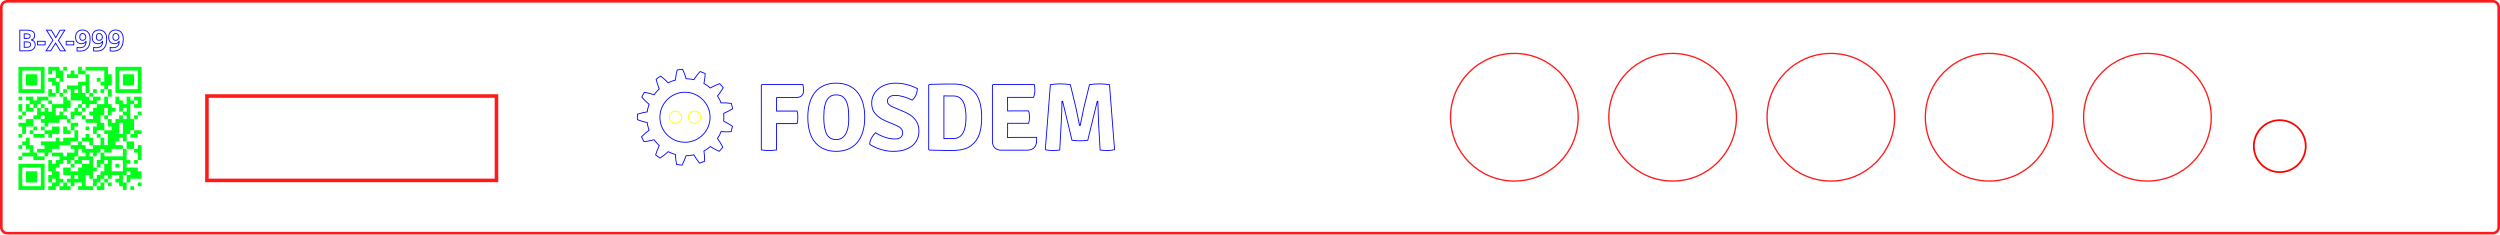
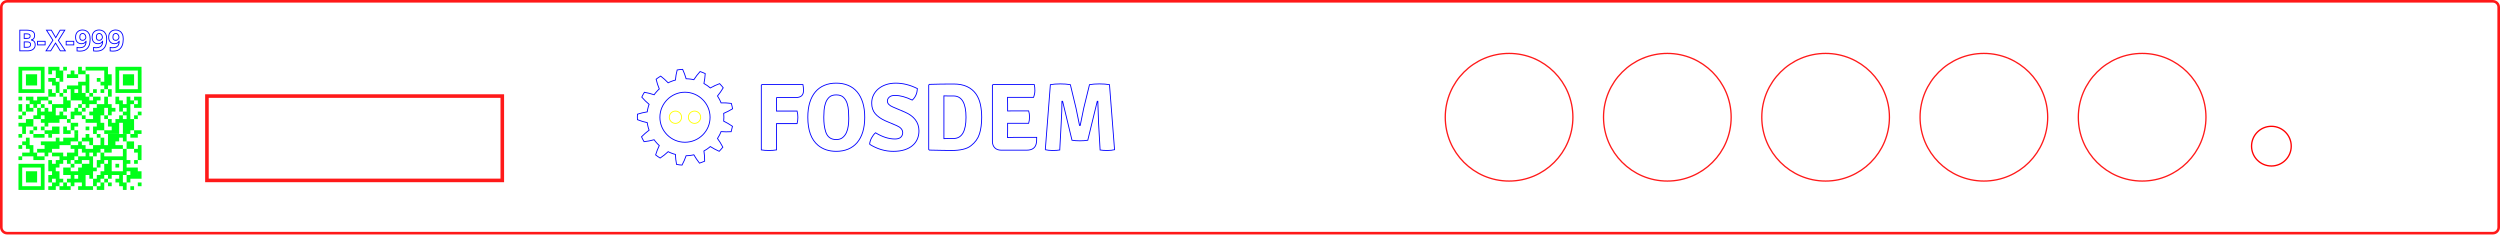
<svg xmlns="http://www.w3.org/2000/svg" width="426.5mm" height="40mm" viewBox="0 0 426.5 40" version="1.1" id="svg2045" xml:space="preserve">
  <defs id="defs2042" />
  <g id="layer1" transform="translate(-0.2499935)">
    <rect style="opacity:0.9;fill:none;stroke:#ff0000;stroke-width:0.447;stop-color:#000000" id="outline" width="426.053" height="39.553" x="0.474" y="0.224" rx="0.999" />
-     <rect style="opacity:0.9;fill:none;stroke:#ff0000;stroke-width:0.606;stop-color:#000000" id="slot-ethernet" width="49.394" height="14.394" x="35.553" y="16.383" />
+     <rect style="opacity:0.9;fill:none;stroke:#ff0000;stroke-width:0.612;stop-color:#000000" id="slot-ethernet-0" width="50.388" height="14.388" x="35.553" y="16.389" />
    <g id="logo">
      <path id="path41" style="fill:none;fill-opacity:1;fill-rule:nonzero;stroke:#0000ff;stroke-width:0.149" d="m 132.71,16.647 0.016,1.273 v 1.028 h 3.508 c 0.087,0.327 0.131,0.683 0.131,1.069 0,0.386 -0.044,0.742 -0.131,1.069 h -3.508 v 4.487 c -0.346,0.065 -0.779,0.098 -1.298,0.098 -0.519,0 -0.951,-0.033 -1.297,-0.098 V 14.526 l 0.114,-0.098 h 6.984 c 0.065,0.272 0.098,0.612 0.098,1.02 0,0.408 -0.112,0.71 -0.335,0.906 -0.224,0.196 -0.576,0.294 -1.056,0.294 h -3.226" />
      <path id="path43" style="fill:none;fill-opacity:1;fill-rule:nonzero;stroke:#0000ff;stroke-width:0.149" d="m 141.13,22.537 c 0.294,0.849 0.887,1.273 1.779,1.273 0.446,0 0.808,-0.111 1.086,-0.335 0.277,-0.223 0.495,-0.506 0.652,-0.849 0.158,-0.342 0.264,-0.726 0.318,-1.15 0.055,-0.424 0.082,-0.843 0.082,-1.256 0,-0.381 -0.013,-0.805 -0.041,-1.273 -0.027,-0.467 -0.106,-0.905 -0.237,-1.313 -0.131,-0.408 -0.337,-0.751 -0.62,-1.028 -0.283,-0.277 -0.697,-0.416 -1.241,-0.416 -0.522,0 -0.921,0.133 -1.199,0.399 -0.277,0.267 -0.484,0.596 -0.62,0.987 -0.136,0.392 -0.22,0.807 -0.253,1.248 -0.032,0.441 -0.048,0.83 -0.048,1.167 0,0.5 0.024,0.946 0.073,1.338 0.048,0.392 0.138,0.794 0.269,1.207 z m -1.321,2.252 c -1.164,-0.968 -1.746,-2.561 -1.746,-4.781 0,-0.957 0.111,-1.798 0.335,-2.521 0.223,-0.723 0.544,-1.33 0.962,-1.819 0.419,-0.49 0.927,-0.859 1.526,-1.109 0.599,-0.251 1.273,-0.375 2.023,-0.375 0.751,0 1.428,0.125 2.032,0.375 0.604,0.25 1.115,0.623 1.534,1.117 0.419,0.496 0.739,1.104 0.962,1.828 0.223,0.723 0.335,1.558 0.335,2.505 0,0.946 -0.112,1.781 -0.335,2.504 -0.223,0.724 -0.544,1.33 -0.962,1.819 -0.419,0.49 -0.93,0.86 -1.534,1.11 -0.603,0.25 -1.281,0.375 -2.032,0.375 -1.24,0 -2.273,-0.343 -3.1,-1.028" />
      <path id="path45" style="fill:none;fill-opacity:1;fill-rule:nonzero;stroke:#0000ff;stroke-width:0.149;stroke-dasharray:none" d="m 148.603,24.61 c 0.033,-0.359 0.144,-0.718 0.335,-1.077 0.19,-0.359 0.416,-0.653 0.677,-0.881 1.164,0.708 2.268,1.061 3.312,1.061 0.457,0 0.792,-0.103 1.004,-0.31 0.212,-0.206 0.318,-0.462 0.318,-0.767 0,-0.511 -0.343,-0.913 -1.028,-1.207 l -1.925,-0.816 c -0.751,-0.337 -1.327,-0.742 -1.73,-1.215 -0.403,-0.473 -0.604,-1.074 -0.604,-1.803 0,-0.5 0.1,-0.957 0.302,-1.37 0.201,-0.413 0.484,-0.772 0.849,-1.077 0.364,-0.304 0.796,-0.541 1.297,-0.709 0.5,-0.168 1.055,-0.253 1.664,-0.253 1.218,0 2.448,0.31 3.688,0.93 -0.054,0.838 -0.348,1.491 -0.881,1.958 -1.109,-0.533 -2.088,-0.8 -2.937,-0.8 -0.435,0 -0.762,0.098 -0.979,0.294 -0.218,0.195 -0.327,0.419 -0.327,0.669 0,0.424 0.321,0.767 0.963,1.028 l 1.958,0.832 c 0.827,0.349 1.444,0.795 1.852,1.338 0.408,0.544 0.612,1.175 0.612,1.893 0,0.511 -0.093,0.979 -0.277,1.403 -0.185,0.424 -0.459,0.791 -0.824,1.101 -0.365,0.31 -0.819,0.553 -1.363,0.726 -0.544,0.174 -1.18,0.261 -1.909,0.261 -1.414,0 -2.763,-0.402 -4.047,-1.208" />
      <path id="path47" style="fill:none;fill-opacity:1;fill-rule:nonzero;stroke:#0000ff;stroke-width:0.149" d="m 162.897,23.631 c 1.436,0 2.154,-1.208 2.154,-3.622 0,-2.426 -0.718,-3.639 -2.154,-3.639 h -0.922 c -0.266,0 -0.498,-0.005 -0.694,-0.016 v 7.294 c 0.196,-0.011 0.427,-0.016 0.694,-0.016 z m 3.002,1.224 c -0.348,0.283 -0.805,0.49 -1.371,0.62 -0.566,0.131 -1.191,0.196 -1.876,0.196 -0.338,0 -0.824,-0.006 -1.461,-0.016 -0.636,-0.011 -1.433,-0.027 -2.39,-0.049 L 158.687,25.491 V 14.51 l 0.114,-0.114 c 0.631,-0.021 1.286,-0.038 1.966,-0.049 0.68,-0.011 1.395,-0.016 2.146,-0.016 0.924,0 1.697,0.147 2.317,0.441 0.62,0.293 1.115,0.696 1.485,1.207 0.369,0.511 0.631,1.112 0.783,1.803 0.152,0.691 0.228,1.433 0.228,2.227 0,1.088 -0.125,2.029 -0.375,2.823 -0.25,0.795 -0.734,1.468 -1.452,2.023" />
      <path id="path49" style="fill:none;fill-opacity:1;fill-rule:nonzero;stroke:#0000ff;stroke-width:0.149" d="m 172.149,22.276 -0.016,1.175 v 0.016 c 0.498,-0.021 0.9,-0.033 1.203,-0.033 h 3.773 c 0,0.403 -0.016,0.712 -0.049,0.93 -0.131,0.838 -0.685,1.256 -1.664,1.256 h -4.341 c -0.468,0 -0.835,-0.136 -1.101,-0.408 -0.267,-0.272 -0.4,-0.642 -0.4,-1.109 V 14.542 l 0.114,-0.115 h 7.033 c 0.065,0.316 0.098,0.659 0.098,1.028 0,0.37 -0.076,0.756 -0.228,1.159 h -4.439 l 0.016,1.175 v 1.142 c 0.282,-0.01 0.649,-0.016 1.104,-0.016 h 2.486 c 0.098,0.305 0.147,0.653 0.147,1.045 0,0.392 -0.049,0.75 -0.147,1.077 h -3.59 v 1.24" />
      <path id="path51" style="fill:none;fill-opacity:1;fill-rule:nonzero;stroke:#0000ff;stroke-width:0.149" d="m 178.578,25.54 0.865,-11.096 c 0.479,-0.087 1.044,-0.131 1.697,-0.131 0.652,0 1.224,0.044 1.713,0.131 l 0.963,3.998 c 0.381,1.805 0.582,2.79 0.604,2.953 h 0.114 c 0.043,-0.272 0.245,-1.256 0.604,-2.953 l 0.979,-3.998 c 0.479,-0.087 1.045,-0.131 1.697,-0.131 0.653,0 1.224,0.044 1.714,0.131 l 0.865,11.096 c -0.338,0.087 -0.753,0.131 -1.248,0.131 -0.496,0 -0.901,-0.027 -1.216,-0.082 l -0.261,-4.536 c -0.076,-1.805 -0.119,-3.062 -0.13,-3.769 h -0.098 l -1.616,6.641 c -0.391,0.065 -0.84,0.098 -1.346,0.098 -0.506,0 -0.954,-0.033 -1.346,-0.098 l -1.599,-6.641 h -0.114 c 0,0.968 -0.044,2.224 -0.131,3.769 l -0.245,4.536 c -0.316,0.054 -0.72,0.082 -1.215,0.082 -0.495,0 -0.912,-0.044 -1.249,-0.131" />
      <path id="path53" style="fill:none;fill-opacity:1;fill-rule:nonzero;stroke:#0000ff;stroke-width:0.149" d="m 117.096,24.268 c -2.328,0 -4.268,-1.893 -4.268,-4.256 0,-2.352 1.94,-4.279 4.268,-4.279 2.363,0 4.292,1.928 4.292,4.279 0,2.363 -1.928,4.256 -4.292,4.256 z m 6.649,-4.265 -0.033,-0.662 c 0.513,-0.22 1.02,-0.48 1.518,-0.781 -0.041,-0.312 -0.142,-0.613 -0.215,-0.918 -0.587,-0.08 -1.181,-0.106 -1.747,-0.09 -0.075,-0.208 -0.185,-0.401 -0.277,-0.602 -0.1,-0.197 -0.225,-0.38 -0.337,-0.571 0.358,-0.438 0.679,-0.9 0.98,-1.4 -0.18,-0.258 -0.41,-0.475 -0.617,-0.71 -0.555,0.203 -1.094,0.456 -1.587,0.733 -0.164,-0.148 -0.35,-0.27 -0.525,-0.406 -0.181,-0.126 -0.375,-0.233 -0.563,-0.35 0.114,-0.553 0.184,-1.112 0.22,-1.695 -0.28,-0.145 -0.585,-0.231 -0.878,-0.344 -0.398,0.438 -0.757,0.913 -1.066,1.387 -0.213,-0.057 -0.436,-0.074 -0.653,-0.113 -0.219,-0.035 -0.441,-0.029 -0.662,-0.045 -0.157,-0.556 -0.354,-1.07 -0.592,-1.604 -0.314,0.006 -0.625,0.055 -0.936,0.105 -0.151,0.561 -0.249,1.153 -0.3,1.722 -0.217,0.047 -0.424,0.125 -0.631,0.203 -0.211,0.068 -0.407,0.17 -0.607,0.266 -0.396,-0.415 -0.818,-0.793 -1.273,-1.145 -0.274,0.155 -0.53,0.336 -0.778,0.53 0.129,0.569 0.316,1.133 0.536,1.663 -0.169,0.143 -0.317,0.308 -0.464,0.473 -0.156,0.158 -0.281,0.34 -0.415,0.517 -0.543,-0.185 -1.09,-0.323 -1.658,-0.425 -0.171,0.264 -0.313,0.544 -0.445,0.831 0.377,0.444 0.807,0.859 1.246,1.225 -0.084,0.205 -0.137,0.42 -0.191,0.635 -0.064,0.212 -0.092,0.433 -0.125,0.651 -0.565,0.09 -1.122,0.222 -1.666,0.396 -0.021,0.313 -0.03,0.626 -0.005,0.939 0.549,0.217 1.099,0.387 1.671,0.505 0.033,0.218 0.061,0.438 0.125,0.651 0.054,0.214 0.107,0.43 0.191,0.635 -0.445,0.336 -0.898,0.721 -1.293,1.126 0.138,0.283 0.263,0.572 0.435,0.836 0.592,-0.066 1.153,-0.169 1.714,-0.332 0.134,0.176 0.259,0.36 0.415,0.517 0.147,0.165 0.295,0.33 0.464,0.473 -0.239,0.505 -0.459,1.054 -0.623,1.597 0.252,0.188 0.498,0.384 0.772,0.539 0.493,-0.331 0.944,-0.684 1.367,-1.089 0.199,0.096 0.396,0.198 0.607,0.266 0.208,0.078 0.414,0.156 0.631,0.203 0.024,0.557 0.084,1.147 0.193,1.704 0.311,0.044 0.62,0.111 0.934,0.116 0.282,-0.531 0.515,-1.042 0.701,-1.597 0.22,-0.016 0.442,-0.01 0.662,-0.045 0.217,-0.039 0.439,-0.055 0.653,-0.113 0.281,0.485 0.602,0.96 0.962,1.422 0.296,-0.104 0.596,-0.204 0.883,-0.331 0.004,-0.6 -0.034,-1.176 -0.121,-1.741 0.188,-0.117 0.382,-0.225 0.563,-0.351 0.175,-0.135 0.361,-0.257 0.525,-0.405 0.474,0.298 0.979,0.569 1.512,0.81 0.213,-0.229 0.432,-0.456 0.626,-0.702 -0.275,-0.534 -0.574,-1.025 -0.915,-1.486 0.112,-0.191 0.237,-0.374 0.337,-0.571 0.092,-0.201 0.202,-0.394 0.277,-0.602 0.558,0.044 1.132,0.05 1.716,0.015 0.083,-0.302 0.169,-0.607 0.229,-0.915 -0.491,-0.344 -0.992,-0.641 -1.501,-0.888 l 0.033,-0.663" />
      <path id="path59" style="fill:none;fill-opacity:1;fill-rule:nonzero;stroke:#ffff00;stroke-width:0.149;stroke-opacity:1" d="m 115.479,18.953 c -0.578,0 -1.048,0.468 -1.048,1.047 0,0.578 0.469,1.048 1.048,1.048 0.577,0 1.047,-0.469 1.047,-1.048 0,-0.579 -0.47,-1.047 -1.047,-1.047" />
      <g transform="matrix(0.1492318,0,0,-0.1492318,108.4759,11.3228)" id="g61" style="fill:#00ff19;stroke:#0000ff;fill-opacity:1">
        <path id="path63" style="fill:none;stroke:none;stroke-width:0.664;stroke-linecap:butt;stroke-linejoin:miter;stroke-miterlimit:10;stroke-dasharray:none;stroke-opacity:0.059;fill-opacity:1" d="m 46.93,-51.133 c -3.875,0 -7.02,-3.133 -7.02,-7.012 0,-3.875 3.145,-7.015 7.02,-7.015 3.867,0 7.019,3.14 7.019,7.015 0,3.879 -3.152,7.012 -7.019,7.012 z" />
      </g>
      <path id="path65" style="fill:none;fill-opacity:1;fill-rule:nonzero;stroke:#ffff00;stroke-width:0.149;stroke-opacity:1" d="m 118.737,18.953 c -0.578,0 -1.048,0.468 -1.048,1.047 0,0.578 0.47,1.048 1.048,1.048 0.578,0 1.046,-0.469 1.046,-1.048 0,-0.579 -0.468,-1.047 -1.046,-1.047" />
      <g transform="matrix(0.1492318,0,0,-0.1492318,108.4759,11.3228)" id="g67" style="fill:#00ff19;stroke:#0000ff;fill-opacity:1">
        <path id="path69" style="fill:none;stroke:none;stroke-width:0.664;stroke-linecap:butt;stroke-linejoin:miter;stroke-miterlimit:10;stroke-dasharray:none;stroke-opacity:0.059;fill-opacity:1" d="m 68.758,-51.133 c -3.871,0 -7.02,-3.133 -7.02,-7.012 0,-3.875 3.149,-7.015 7.02,-7.015 3.875,0 7.012,3.14 7.012,7.015 0,3.879 -3.137,7.012 -7.012,7.012 z" />
      </g>
      <path id="path71" style="fill:none;fill-opacity:1;fill-rule:nonzero;stroke:#ffff00;stroke-width:0.149;stroke-opacity:0" d="m 118.737,21.047 c -0.578,0 -1.048,-0.469 -1.048,-1.048 0,-0.579 0.47,-1.047 1.048,-1.047 0.578,0 1.046,0.468 1.046,1.047 0,0.578 -0.468,1.048 -1.046,1.048 z m -3.257,0 c -0.578,0 -1.048,-0.469 -1.048,-1.048 0,-0.579 0.469,-1.047 1.048,-1.047 0.577,0 1.047,0.468 1.047,1.047 0,0.578 -0.47,1.048 -1.047,1.048" />
    </g>
    <text xml:space="preserve" style="font-size:4.939px;line-height:1.25;font-family:'DejaVu Sans';-inkscape-font-specification:'DejaVu Sans';fill:none;fill-opacity:1;stroke:#0000ff;stroke-width:0.149;stroke-dasharray:none;stroke-opacity:1" x="3.191" y="8.674" id="box-label">
      <tspan id="tspan3" style="font-style:normal;font-variant:normal;font-weight:bold;font-stretch:normal;font-family:'Fira Code';-inkscape-font-specification:'Fira Code';fill:none;fill-opacity:1;stroke:#0000ff;stroke-width:0.149;stroke-dasharray:none;stroke-opacity:1" x="3.191" y="8.674">B-X-999</tspan>
    </text>
    <path d="m 3.4,11.4 h 0.636 v 0.636 H 3.4 Z m 0.636,0 h 0.636 v 0.636 H 4.036 Z m 0.636,0 h 0.636 v 0.636 H 4.673 Z m 0.636,0 h 0.636 v 0.636 H 5.309 Z m 0.636,0 H 6.582 v 0.636 H 5.945 Z m 0.636,0 h 0.636 v 0.636 H 6.582 Z m 0.636,0 h 0.636 v 0.636 H 7.218 Z m 1.273,0 h 0.636 v 0.636 h -0.636 z m 0.636,0 h 0.636 v 0.636 H 9.127 Z m 0.636,0 h 0.636 v 0.636 H 9.764 Z m 1.273,0 h 0.636 v 0.636 h -0.636 z m 2.545,0 h 0.636 v 0.636 h -0.636 z m 1.273,0 h 0.636 v 0.636 h -0.636 z m 0.636,0 h 0.636 v 0.636 h -0.636 z m 0.636,0 h 0.636 v 0.636 h -0.636 z m 0.636,0 h 0.636 v 0.636 h -0.636 z m 0.636,0 h 0.636 v 0.636 h -0.636 z m 0.636,0 h 0.636 v 0.636 h -0.636 z m 1.909,0 h 0.636 v 0.636 h -0.636 z m 0.636,0 h 0.636 v 0.636 h -0.636 z m 0.636,0 h 0.636 v 0.636 h -0.636 z m 0.636,0 h 0.636 v 0.636 h -0.636 z m 0.636,0 h 0.636 v 0.636 h -0.636 z m 0.636,0 h 0.636 v 0.636 h -0.636 z m 0.636,0 h 0.636 v 0.636 H 23.764 Z M 3.4,12.036 h 0.636 v 0.636 H 3.4 Z m 3.818,0 h 0.636 v 0.636 H 7.218 Z m 1.273,0 h 0.636 v 0.636 h -0.636 z m 1.273,0 h 0.636 v 0.636 H 9.764 Z m 0.636,0 h 0.636 v 0.636 h -0.636 z m 1.909,0 h 0.636 v 0.636 h -0.636 z m 1.273,0 h 0.636 v 0.636 h -0.636 z m 0.636,0 h 0.636 v 0.636 h -0.636 z m 3.818,0 h 0.636 v 0.636 h -0.636 z m 1.909,0 h 0.636 v 0.636 h -0.636 z m 3.818,0 h 0.636 v 0.636 H 23.764 Z M 3.4,12.673 h 0.636 v 0.636 H 3.4 Z m 1.273,0 h 0.636 v 0.636 H 4.673 Z m 0.636,0 h 0.636 v 0.636 H 5.309 Z m 0.636,0 H 6.582 v 0.636 H 5.945 Z m 1.273,0 h 0.636 v 0.636 H 7.218 Z m 2.545,0 h 0.636 v 0.636 H 9.764 Z m 0.636,0 h 0.636 v 0.636 h -0.636 z m 1.273,0 h 0.636 v 0.636 H 11.673 Z m 0.636,0 h 0.636 v 0.636 h -0.636 z m 0.636,0 h 0.636 v 0.636 h -0.636 z m 1.909,0 h 0.636 v 0.636 h -0.636 z m 3.182,0 h 0.636 v 0.636 h -0.636 z m 0.636,0 h 0.636 v 0.636 h -0.636 z m 1.273,0 h 0.636 v 0.636 h -0.636 z m 1.273,0 h 0.636 v 0.636 h -0.636 z m 0.636,0 h 0.636 v 0.636 h -0.636 z m 0.636,0 h 0.636 v 0.636 h -0.636 z m 1.273,0 h 0.636 v 0.636 H 23.764 Z M 3.4,13.309 h 0.636 v 0.636 H 3.4 Z m 1.273,0 h 0.636 v 0.636 H 4.673 Z m 0.636,0 h 0.636 v 0.636 H 5.309 Z m 0.636,0 H 6.582 v 0.636 H 5.945 Z m 1.273,0 h 0.636 v 0.636 H 7.218 Z m 1.273,0 h 0.636 v 0.636 h -0.636 z m 0.636,0 h 0.636 v 0.636 H 9.127 Z m 1.273,0 h 0.636 v 0.636 h -0.636 z m 4.455,0 h 0.636 v 0.636 h -0.636 z m 1.909,0 h 0.636 v 0.636 h -0.636 z m 1.273,0 h 0.636 v 0.636 h -0.636 z m 0.636,0 h 0.636 v 0.636 h -0.636 z m 1.273,0 h 0.636 v 0.636 h -0.636 z m 1.273,0 h 0.636 v 0.636 h -0.636 z m 0.636,0 h 0.636 v 0.636 h -0.636 z m 0.636,0 h 0.636 v 0.636 h -0.636 z m 1.273,0 h 0.636 v 0.636 H 23.764 Z M 3.4,13.945 h 0.636 v 0.636 H 3.4 Z m 1.273,0 h 0.636 v 0.636 H 4.673 Z m 0.636,0 h 0.636 v 0.636 H 5.309 Z m 0.636,0 H 6.582 v 0.636 H 5.945 Z m 1.273,0 h 0.636 v 0.636 H 7.218 Z m 1.909,0 h 0.636 v 0.636 H 9.127 Z m 0.636,0 h 0.636 v 0.636 H 9.764 Z m 3.818,0 h 0.636 v 0.636 h -0.636 z m 0.636,0 h 0.636 v 0.636 h -0.636 z m 0.636,0 h 0.636 v 0.636 h -0.636 z m 2.545,0 h 0.636 v 0.636 h -0.636 z m 0.636,0 h 0.636 v 0.636 h -0.636 z m 0.636,0 h 0.636 v 0.636 h -0.636 z m 1.273,0 h 0.636 v 0.636 h -0.636 z m 1.273,0 h 0.636 v 0.636 h -0.636 z m 0.636,0 h 0.636 v 0.636 h -0.636 z m 0.636,0 h 0.636 v 0.636 h -0.636 z m 1.273,0 h 0.636 v 0.636 H 23.764 Z M 3.4,14.582 h 0.636 v 0.636 H 3.4 Z m 3.818,0 h 0.636 v 0.636 H 7.218 Z m 2.545,0 h 0.636 v 0.636 H 9.764 Z m 1.909,0 h 0.636 v 0.636 H 11.673 Z m 0.636,0 h 0.636 v 0.636 h -0.636 z m 0.636,0 h 0.636 v 0.636 h -0.636 z m 0.636,0 h 0.636 v 0.636 h -0.636 z m 1.273,0 h 0.636 v 0.636 h -0.636 z m 3.182,0 h 0.636 v 0.636 h -0.636 z m 1.909,0 h 0.636 v 0.636 h -0.636 z m 3.818,0 h 0.636 v 0.636 H 23.764 Z M 3.4,15.218 h 0.636 v 0.636 H 3.4 Z m 0.636,0 h 0.636 v 0.636 H 4.036 Z m 0.636,0 h 0.636 v 0.636 H 4.673 Z m 0.636,0 h 0.636 v 0.636 H 5.309 Z m 0.636,0 H 6.582 v 0.636 H 5.945 Z m 0.636,0 h 0.636 v 0.636 H 6.582 Z m 0.636,0 h 0.636 v 0.636 H 7.218 Z m 1.273,0 h 0.636 v 0.636 h -0.636 z m 1.273,0 h 0.636 v 0.636 H 9.764 Z m 1.273,0 h 0.636 v 0.636 h -0.636 z m 1.273,0 h 0.636 v 0.636 h -0.636 z m 1.273,0 h 0.636 v 0.636 h -0.636 z m 1.273,0 h 0.636 v 0.636 h -0.636 z m 1.273,0 h 0.636 v 0.636 h -0.636 z m 1.273,0 h 0.636 v 0.636 h -0.636 z m 1.273,0 h 0.636 v 0.636 h -0.636 z m 1.273,0 h 0.636 v 0.636 h -0.636 z m 0.636,0 h 0.636 v 0.636 h -0.636 z m 0.636,0 h 0.636 v 0.636 h -0.636 z m 0.636,0 h 0.636 v 0.636 h -0.636 z m 0.636,0 h 0.636 v 0.636 h -0.636 z m 0.636,0 h 0.636 v 0.636 h -0.636 z m 0.636,0 h 0.636 v 0.636 H 23.764 Z M 8.491,15.855 h 0.636 v 0.636 h -0.636 z m 0.636,0 h 0.636 v 0.636 H 9.127 Z m 1.273,0 h 0.636 v 0.636 h -0.636 z m 1.909,0 h 0.636 v 0.636 h -0.636 z m 0.636,0 h 0.636 v 0.636 h -0.636 z m 0.636,0 h 0.636 v 0.636 h -0.636 z m 0.636,0 h 0.636 v 0.636 h -0.636 z m 1.273,0 h 0.636 v 0.636 h -0.636 z m 3.182,0 h 0.636 v 0.636 H 18.673 Z M 3.4,16.491 h 0.636 v 0.636 H 3.4 Z m 1.273,0 h 0.636 v 0.636 H 4.673 Z m 0.636,0 h 0.636 v 0.636 H 5.309 Z m 1.273,0 h 0.636 v 0.636 H 6.582 Z m 0.636,0 h 0.636 v 0.636 H 7.218 Z m 0.636,0 h 0.636 v 0.636 H 7.855 Z m 3.182,0 h 0.636 v 0.636 h -0.636 z m 1.273,0 h 0.636 v 0.636 h -0.636 z m 0.636,0 h 0.636 v 0.636 h -0.636 z m 0.636,0 h 0.636 v 0.636 h -0.636 z m 0.636,0 h 0.636 v 0.636 h -0.636 z m 0.636,0 h 0.636 v 0.636 h -0.636 z m 1.273,0 h 0.636 v 0.636 h -0.636 z m 0.636,0 h 0.636 v 0.636 h -0.636 z m 1.273,0 h 0.636 v 0.636 h -0.636 z m 1.909,0 h 0.636 v 0.636 h -0.636 z m 1.909,0 h 0.636 v 0.636 h -0.636 z m 1.273,0 h 0.636 v 0.636 h -0.636 z m 0.636,0 h 0.636 v 0.636 H 23.764 Z M 5.309,17.127 h 0.636 v 0.636 H 5.309 Z m 0.636,0 H 6.582 v 0.636 H 5.945 Z m 0.636,0 h 0.636 v 0.636 H 6.582 Z m 1.909,0 h 0.636 v 0.636 h -0.636 z m 2.545,0 h 0.636 v 0.636 h -0.636 z m 0.636,0 h 0.636 v 0.636 H 11.673 Z m 2.545,0 h 0.636 v 0.636 h -0.636 z m 0.636,0 h 0.636 v 0.636 h -0.636 z m 0.636,0 h 0.636 v 0.636 h -0.636 z m 0.636,0 h 0.636 v 0.636 h -0.636 z m 1.909,0 h 0.636 v 0.636 h -0.636 z m 1.909,0 h 0.636 v 0.636 h -0.636 z m 0.636,0 h 0.636 v 0.636 h -0.636 z m 1.273,0 h 0.636 v 0.636 h -0.636 z m 0.636,0 h 0.636 v 0.636 h -0.636 z m 1.273,0 h 0.636 v 0.636 H 23.764 Z M 3.4,17.764 h 0.636 v 0.636 H 3.4 Z m 1.273,0 h 0.636 v 0.636 H 4.673 Z m 1.273,0 H 6.582 v 0.636 H 5.945 Z m 1.273,0 h 0.636 v 0.636 H 7.218 Z m 1.909,0 h 0.636 v 0.636 H 9.127 Z m 0.636,0 h 0.636 v 0.636 H 9.764 Z m 0.636,0 h 0.636 v 0.636 h -0.636 z m 0.636,0 h 0.636 v 0.636 h -0.636 z m 0.636,0 h 0.636 v 0.636 H 11.673 Z m 1.909,0 h 0.636 v 0.636 h -0.636 z m 1.273,0 h 0.636 v 0.636 h -0.636 z m 1.909,0 h 0.636 v 0.636 h -0.636 z m 0.636,0 h 0.636 v 0.636 h -0.636 z m 0.636,0 h 0.636 v 0.636 h -0.636 z m 0.636,0 h 0.636 v 0.636 h -0.636 z m 1.909,0 h 0.636 v 0.636 h -0.636 z m 0.636,0 h 0.636 v 0.636 h -0.636 z m 0.636,0 h 0.636 v 0.636 h -0.636 z m 1.273,0 h 0.636 v 0.636 h -0.636 z m 0.636,0 h 0.636 v 0.636 H 23.764 Z M 3.4,18.4 h 0.636 v 0.636 H 3.4 Z m 1.273,0 h 0.636 v 0.636 H 4.673 Z m 0.636,0 h 0.636 v 0.636 H 5.309 Z m 1.273,0 h 0.636 v 0.636 H 6.582 Z m 1.273,0 h 0.636 v 0.636 H 7.855 Z m 1.273,0 h 0.636 v 0.636 H 9.127 Z m 1.909,0 h 0.636 v 0.636 h -0.636 z m 1.909,0 h 0.636 v 0.636 h -0.636 z m 1.273,0 h 0.636 v 0.636 h -0.636 z m 1.909,0 h 0.636 v 0.636 h -0.636 z m 0.636,0 h 0.636 v 0.636 h -0.636 z m 0.636,0 h 0.636 v 0.636 h -0.636 z m 1.273,0 h 0.636 v 0.636 h -0.636 z m 0.636,0 h 0.636 v 0.636 h -0.636 z m 1.273,0 h 0.636 v 0.636 h -0.636 z m 1.273,0 h 0.636 v 0.636 H 21.855 Z M 4.036,19.036 h 0.636 v 0.636 H 4.036 Z m 2.545,0 h 0.636 v 0.636 H 6.582 Z m 0.636,0 h 0.636 v 0.636 H 7.218 Z m 0.636,0 h 0.636 v 0.636 H 7.855 Z m 0.636,0 h 0.636 v 0.636 h -0.636 z m 0.636,0 h 0.636 v 0.636 H 9.127 Z m 1.273,0 h 0.636 v 0.636 h -0.636 z m 1.909,0 h 0.636 v 0.636 h -0.636 z m 0.636,0 h 0.636 v 0.636 h -0.636 z m 0.636,0 h 0.636 v 0.636 h -0.636 z m 1.909,0 h 0.636 v 0.636 h -0.636 z m 0.636,0 h 0.636 v 0.636 h -0.636 z m 0.636,0 h 0.636 v 0.636 h -0.636 z m 0.636,0 h 0.636 v 0.636 h -0.636 z m 1.273,0 h 0.636 v 0.636 h -0.636 z m 2.545,0 h 0.636 v 0.636 h -0.636 z m 0.636,0 h 0.636 v 0.636 h -0.636 z m 1.909,0 h 0.636 v 0.636 H 23.764 Z M 3.4,19.673 h 0.636 v 0.636 H 3.4 Z m 2.545,0 H 6.582 v 0.636 H 5.945 Z m 0.636,0 h 0.636 v 0.636 H 6.582 Z m 1.273,0 h 0.636 v 0.636 H 7.855 Z m 0.636,0 h 0.636 v 0.636 h -0.636 z m 0.636,0 h 0.636 v 0.636 H 9.127 Z m 0.636,0 h 0.636 v 0.636 H 9.764 Z m 0.636,0 h 0.636 v 0.636 h -0.636 z m 0.636,0 h 0.636 v 0.636 h -0.636 z m 1.273,0 h 0.636 v 0.636 h -0.636 z m 1.909,0 h 0.636 v 0.636 h -0.636 z m 1.909,0 h 0.636 v 0.636 h -0.636 z m 0.636,0 h 0.636 v 0.636 h -0.636 z m 1.273,0 h 0.636 v 0.636 h -0.636 z m 2.545,0 h 0.636 v 0.636 h -0.636 z m 1.273,0 h 0.636 v 0.636 h -0.636 z m 1.273,0 h 0.636 v 0.636 H 23.127 Z M 4.673,20.309 h 0.636 v 0.636 H 4.673 Z m 0.636,0 h 0.636 v 0.636 H 5.309 Z m 1.909,0 h 0.636 v 0.636 H 7.218 Z m 0.636,0 h 0.636 v 0.636 H 7.855 Z m 0.636,0 h 0.636 v 0.636 h -0.636 z m 0.636,0 h 0.636 v 0.636 H 9.127 Z m 0.636,0 h 0.636 v 0.636 H 9.764 Z m 1.909,0 h 0.636 v 0.636 H 11.673 Z m 3.182,0 h 0.636 v 0.636 h -0.636 z m 0.636,0 h 0.636 v 0.636 h -0.636 z m 0.636,0 h 0.636 v 0.636 h -0.636 z m 0.636,0 h 0.636 v 0.636 h -0.636 z m 1.909,0 h 0.636 v 0.636 h -0.636 z m 1.273,0 h 0.636 v 0.636 h -0.636 z m 0.636,0 h 0.636 v 0.636 h -0.636 z m 0.636,0 h 0.636 v 0.636 h -0.636 z m 0.636,0 h 0.636 v 0.636 h -0.636 z m 0.636,0 h 0.636 v 0.636 H 22.491 Z M 3.4,20.945 h 0.636 v 0.636 H 3.4 Z m 0.636,0 h 0.636 v 0.636 H 4.036 Z m 0.636,0 h 0.636 v 0.636 H 4.673 Z m 0.636,0 h 0.636 v 0.636 H 5.309 Z m 2.545,0 h 0.636 v 0.636 H 7.855 Z m 4.455,0 h 0.636 v 0.636 h -0.636 z m 0.636,0 h 0.636 v 0.636 h -0.636 z m 3.818,0 h 0.636 v 0.636 h -0.636 z m 0.636,0 h 0.636 v 0.636 h -0.636 z m 1.273,0 h 0.636 v 0.636 h -0.636 z m 0.636,0 h 0.636 v 0.636 h -0.636 z m 0.636,0 h 0.636 v 0.636 h -0.636 z m 1.273,0 h 0.636 v 0.636 h -0.636 z m 0.636,0 h 0.636 v 0.636 h -0.636 z m 0.636,0 h 0.636 v 0.636 H 22.491 Z M 4.036,21.582 h 0.636 v 0.636 H 4.036 Z m 1.909,0 H 6.582 v 0.636 H 5.945 Z m 1.273,0 h 0.636 v 0.636 H 7.218 Z m 1.909,0 h 0.636 v 0.636 H 9.127 Z m 0.636,0 h 0.636 v 0.636 H 9.764 Z m 1.273,0 h 0.636 v 0.636 h -0.636 z m 1.273,0 h 0.636 v 0.636 h -0.636 z m 2.545,0 h 0.636 v 0.636 h -0.636 z m 1.273,0 h 0.636 v 0.636 h -0.636 z m 0.636,0 h 0.636 v 0.636 h -0.636 z m 0.636,0 h 0.636 v 0.636 h -0.636 z m 1.909,0 h 0.636 v 0.636 h -0.636 z m 0.636,0 h 0.636 v 0.636 h -0.636 z m 1.273,0 h 0.636 v 0.636 h -0.636 z m 0.636,0 h 0.636 v 0.636 h -0.636 z m 0.636,0 h 0.636 v 0.636 H 22.491 Z M 4.036,22.218 h 0.636 v 0.636 H 4.036 Z m 1.273,0 h 0.636 v 0.636 H 5.309 Z m 2.545,0 h 0.636 v 0.636 H 7.855 Z m 0.636,0 h 0.636 v 0.636 h -0.636 z m 0.636,0 h 0.636 v 0.636 H 9.127 Z m 0.636,0 h 0.636 v 0.636 H 9.764 Z m 1.273,0 h 0.636 v 0.636 h -0.636 z m 0.636,0 h 0.636 v 0.636 H 11.673 Z m 1.273,0 h 0.636 v 0.636 h -0.636 z m 3.182,0 h 0.636 v 0.636 h -0.636 z m 1.909,0 h 0.636 v 0.636 h -0.636 z m 0.636,0 h 0.636 v 0.636 h -0.636 z m 0.636,0 h 0.636 v 0.636 h -0.636 z m 0.636,0 h 0.636 v 0.636 h -0.636 z m 1.273,0 h 0.636 v 0.636 h -0.636 z m 0.636,0 h 0.636 v 0.636 h -0.636 z m 1.273,0 h 0.636 v 0.636 h -0.636 z m 0.636,0 h 0.636 v 0.636 H 23.764 Z M 3.4,22.855 h 0.636 v 0.636 H 3.4 Z m 2.545,0 H 6.582 v 0.636 H 5.945 Z m 0.636,0 h 0.636 v 0.636 H 6.582 Z m 0.636,0 h 0.636 v 0.636 H 7.218 Z m 1.273,0 h 0.636 v 0.636 h -0.636 z m 4.455,0 h 0.636 v 0.636 h -0.636 z m 1.909,0 h 0.636 v 0.636 h -0.636 z m 1.909,0 h 0.636 v 0.636 h -0.636 z m 1.909,0 h 0.636 v 0.636 h -0.636 z m 0.636,0 h 0.636 v 0.636 h -0.636 z m 0.636,0 h 0.636 v 0.636 h -0.636 z m 0.636,0 h 0.636 v 0.636 h -0.636 z m 0.636,0 h 0.636 v 0.636 h -0.636 z m 1.273,0 h 0.636 v 0.636 h -0.636 z m 0.636,0 h 0.636 v 0.636 H 23.127 Z M 4.673,23.491 h 0.636 v 0.636 H 4.673 Z m 5.091,0 h 0.636 v 0.636 H 9.764 Z m 1.273,0 h 0.636 v 0.636 h -0.636 z m 0.636,0 h 0.636 v 0.636 H 11.673 Z m 0.636,0 h 0.636 v 0.636 h -0.636 z m 0.636,0 h 0.636 v 0.636 h -0.636 z m 1.273,0 h 0.636 v 0.636 h -0.636 z m 0.636,0 h 0.636 v 0.636 h -0.636 z m 0.636,0 h 0.636 v 0.636 h -0.636 z m 1.909,0 h 0.636 v 0.636 h -0.636 z m 1.273,0 h 0.636 v 0.636 h -0.636 z m 0.636,0 h 0.636 v 0.636 h -0.636 z m 0.636,0 h 0.636 v 0.636 h -0.636 z m 1.273,0 h 0.636 v 0.636 H 21.218 Z M 4.036,24.127 h 0.636 v 0.636 H 4.036 Z m 0.636,0 h 0.636 v 0.636 H 4.673 Z m 2.545,0 h 0.636 v 0.636 H 7.218 Z m 0.636,0 h 0.636 v 0.636 H 7.855 Z m 0.636,0 h 0.636 v 0.636 h -0.636 z m 0.636,0 h 0.636 v 0.636 H 9.127 Z m 0.636,0 h 0.636 v 0.636 H 9.764 Z m 0.636,0 h 0.636 v 0.636 h -0.636 z m 0.636,0 h 0.636 v 0.636 h -0.636 z m 0.636,0 h 0.636 v 0.636 H 11.673 Z m 1.909,0 h 0.636 v 0.636 h -0.636 z m 1.909,0 h 0.636 v 0.636 h -0.636 z m 1.909,0 h 0.636 v 0.636 h -0.636 z m 1.273,0 h 0.636 v 0.636 h -0.636 z m 0.636,0 h 0.636 v 0.636 h -0.636 z m 2.545,0 h 0.636 v 0.636 h -0.636 z m 0.636,0 h 0.636 v 0.636 H 22.491 Z M 3.4,24.764 h 0.636 v 0.636 H 3.4 Z m 1.273,0 h 0.636 v 0.636 H 4.673 Z m 0.636,0 h 0.636 v 0.636 H 5.309 Z m 2.545,0 h 0.636 v 0.636 H 7.855 Z m 0.636,0 h 0.636 v 0.636 h -0.636 z m 0.636,0 h 0.636 v 0.636 H 9.127 Z m 0.636,0 h 0.636 v 0.636 H 9.764 Z m 2.545,0 h 0.636 v 0.636 h -0.636 z m 0.636,0 h 0.636 v 0.636 h -0.636 z m 0.636,0 h 0.636 v 0.636 h -0.636 z m 0.636,0 h 0.636 v 0.636 h -0.636 z m 1.909,0 h 0.636 v 0.636 h -0.636 z m 0.636,0 h 0.636 v 0.636 h -0.636 z m 0.636,0 h 0.636 v 0.636 h -0.636 z m 0.636,0 h 0.636 v 0.636 h -0.636 z m 0.636,0 h 0.636 v 0.636 h -0.636 z m 0.636,0 h 0.636 v 0.636 h -0.636 z m 0.636,0 h 0.636 v 0.636 h -0.636 z m 0.636,0 h 0.636 v 0.636 h -0.636 z m 1.273,0 h 0.636 v 0.636 h -0.636 z m 0.636,0 h 0.636 v 0.636 h -0.636 z m 1.273,0 h 0.636 v 0.636 H 23.764 Z M 5.309,25.4 h 0.636 v 0.636 H 5.309 Z m 1.273,0 h 0.636 v 0.636 H 6.582 Z m 0.636,0 h 0.636 v 0.636 H 7.218 Z m 0.636,0 h 0.636 v 0.636 H 7.855 Z m 0.636,0 h 0.636 v 0.636 h -0.636 z m 4.455,0 h 0.636 v 0.636 h -0.636 z m 1.273,0 h 0.636 v 0.636 h -0.636 z m 0.636,0 h 0.636 v 0.636 h -0.636 z m 0.636,0 h 0.636 v 0.636 h -0.636 z m 0.636,0 h 0.636 v 0.636 h -0.636 z m 0.636,0 h 0.636 v 0.636 h -0.636 z m 1.273,0 h 0.636 v 0.636 h -0.636 z m 0.636,0 h 0.636 v 0.636 h -0.636 z m 2.545,0 h 0.636 v 0.636 h -0.636 z m 1.909,0 h 0.636 v 0.636 h -0.636 z m 0.636,0 h 0.636 v 0.636 H 23.764 Z M 4.036,26.036 h 0.636 v 0.636 H 4.036 Z m 0.636,0 h 0.636 v 0.636 H 4.673 Z m 0.636,0 h 0.636 v 0.636 H 5.309 Z m 0.636,0 H 6.582 v 0.636 H 5.945 Z m 1.909,0 h 0.636 v 0.636 H 7.855 Z m 1.273,0 h 0.636 v 0.636 H 9.127 Z m 0.636,0 h 0.636 v 0.636 H 9.764 Z m 0.636,0 h 0.636 v 0.636 h -0.636 z m 1.273,0 h 0.636 v 0.636 H 11.673 Z m 0.636,0 h 0.636 v 0.636 h -0.636 z m 0.636,0 h 0.636 v 0.636 h -0.636 z m 1.909,0 h 0.636 v 0.636 h -0.636 z m 1.273,0 h 0.636 v 0.636 h -0.636 z m 1.273,0 h 0.636 v 0.636 h -0.636 z m 3.818,0 h 0.636 v 0.636 h -0.636 z m 2.545,0 h 0.636 v 0.636 H 23.764 Z M 3.4,26.673 h 0.636 v 0.636 H 3.4 Z m 2.545,0 H 6.582 v 0.636 H 5.945 Z m 0.636,0 h 0.636 v 0.636 H 6.582 Z m 0.636,0 h 0.636 v 0.636 H 7.218 Z m 3.182,0 h 0.636 v 0.636 h -0.636 z m 0.636,0 h 0.636 v 0.636 h -0.636 z m 0.636,0 h 0.636 v 0.636 H 11.673 Z m 0.636,0 h 0.636 v 0.636 h -0.636 z m 1.273,0 h 0.636 v 0.636 h -0.636 z m 0.636,0 h 0.636 v 0.636 h -0.636 z m 0.636,0 h 0.636 v 0.636 h -0.636 z m 0.636,0 h 0.636 v 0.636 h -0.636 z m 1.909,0 h 0.636 v 0.636 h -0.636 z m 0.636,0 h 0.636 v 0.636 h -0.636 z m 0.636,0 h 0.636 v 0.636 h -0.636 z m 0.636,0 h 0.636 v 0.636 h -0.636 z m 0.636,0 h 0.636 v 0.636 h -0.636 z m 0.636,0 h 0.636 v 0.636 h -0.636 z m 0.636,0 h 0.636 v 0.636 h -0.636 z m 2.545,0 h 0.636 v 0.636 H 23.764 Z M 8.491,27.309 h 0.636 v 0.636 h -0.636 z m 1.273,0 h 0.636 v 0.636 H 9.764 Z m 0.636,0 h 0.636 v 0.636 h -0.636 z m 1.273,0 h 0.636 v 0.636 H 11.673 Z m 1.273,0 h 0.636 v 0.636 h -0.636 z m 0.636,0 h 0.636 v 0.636 h -0.636 z m 1.909,0 h 0.636 v 0.636 h -0.636 z m 1.273,0 h 0.636 v 0.636 h -0.636 z m 0.636,0 h 0.636 v 0.636 h -0.636 z m 1.273,0 h 0.636 v 0.636 h -0.636 z m 2.545,0 h 0.636 v 0.636 h -0.636 z m 0.636,0 h 0.636 v 0.636 h -0.636 z m 1.273,0 h 0.636 v 0.636 H 23.127 Z M 3.4,27.945 h 0.636 v 0.636 H 3.4 Z m 0.636,0 h 0.636 v 0.636 H 4.036 Z m 0.636,0 h 0.636 v 0.636 H 4.673 Z m 0.636,0 h 0.636 v 0.636 H 5.309 Z m 0.636,0 H 6.582 v 0.636 H 5.945 Z m 0.636,0 h 0.636 v 0.636 H 6.582 Z m 0.636,0 h 0.636 v 0.636 H 7.218 Z m 1.273,0 h 0.636 v 0.636 h -0.636 z m 0.636,0 h 0.636 v 0.636 H 9.127 Z m 0.636,0 h 0.636 v 0.636 H 9.764 Z m 2.545,0 h 0.636 v 0.636 h -0.636 z m 1.909,0 h 0.636 v 0.636 h -0.636 z m 0.636,0 h 0.636 v 0.636 h -0.636 z m 0.636,0 h 0.636 v 0.636 h -0.636 z m 1.273,0 h 0.636 v 0.636 h -0.636 z m 1.273,0 h 0.636 v 0.636 h -0.636 z m 0.636,0 h 0.636 v 0.636 h -0.636 z m 1.273,0 h 0.636 v 0.636 h -0.636 z m 1.273,0 h 0.636 v 0.636 H 21.218 Z M 3.4,28.582 h 0.636 v 0.636 H 3.4 Z m 3.818,0 h 0.636 v 0.636 H 7.218 Z m 1.273,0 h 0.636 v 0.636 h -0.636 z m 0.636,0 h 0.636 v 0.636 H 9.127 Z m 1.909,0 h 0.636 v 0.636 h -0.636 z m 0.636,0 h 0.636 v 0.636 H 11.673 Z m 1.909,0 h 0.636 v 0.636 h -0.636 z m 0.636,0 h 0.636 v 0.636 h -0.636 z m 0.636,0 h 0.636 v 0.636 h -0.636 z m 0.636,0 h 0.636 v 0.636 h -0.636 z m 0.636,0 h 0.636 v 0.636 h -0.636 z m 1.909,0 h 0.636 v 0.636 h -0.636 z m 0.636,0 h 0.636 v 0.636 h -0.636 z m 2.545,0 h 0.636 v 0.636 h -0.636 z m 0.636,0 h 0.636 v 0.636 h -0.636 z m 0.636,0 h 0.636 v 0.636 h -0.636 z m 0.636,0 h 0.636 v 0.636 H 23.127 Z M 3.4,29.218 h 0.636 v 0.636 H 3.4 Z m 1.273,0 h 0.636 v 0.636 H 4.673 Z m 0.636,0 h 0.636 v 0.636 H 5.309 Z m 0.636,0 H 6.582 v 0.636 H 5.945 Z m 1.273,0 h 0.636 v 0.636 H 7.218 Z m 1.909,0 h 0.636 v 0.636 H 9.127 Z m 0.636,0 h 0.636 v 0.636 H 9.764 Z m 1.273,0 h 0.636 v 0.636 h -0.636 z m 0.636,0 h 0.636 v 0.636 H 11.673 Z m 0.636,0 h 0.636 v 0.636 h -0.636 z m 0.636,0 h 0.636 v 0.636 h -0.636 z m 0.636,0 h 0.636 v 0.636 h -0.636 z m 0.636,0 h 0.636 v 0.636 h -0.636 z m 0.636,0 h 0.636 v 0.636 h -0.636 z m 0.636,0 h 0.636 v 0.636 h -0.636 z m 1.909,0 h 0.636 v 0.636 h -0.636 z m 0.636,0 h 0.636 v 0.636 h -0.636 z m 0.636,0 h 0.636 v 0.636 h -0.636 z m 0.636,0 h 0.636 v 0.636 h -0.636 z m 0.636,0 h 0.636 v 0.636 h -0.636 z m 0.636,0 h 0.636 v 0.636 h -0.636 z m 0.636,0 h 0.636 v 0.636 h -0.636 z m 1.273,0 h 0.636 v 0.636 h -0.636 z m 0.636,0 h 0.636 v 0.636 h -0.636 z m 0.636,0 h 0.636 v 0.636 H 23.764 Z M 3.4,29.855 h 0.636 v 0.636 H 3.4 Z m 1.273,0 h 0.636 v 0.636 H 4.673 Z m 0.636,0 h 0.636 v 0.636 H 5.309 Z m 0.636,0 H 6.582 v 0.636 H 5.945 Z m 1.273,0 h 0.636 v 0.636 H 7.218 Z m 1.273,0 h 0.636 v 0.636 h -0.636 z m 0.636,0 h 0.636 v 0.636 H 9.127 Z m 0.636,0 h 0.636 v 0.636 H 9.764 Z m 2.545,0 h 0.636 v 0.636 h -0.636 z m 1.273,0 h 0.636 v 0.636 h -0.636 z m 0.636,0 h 0.636 v 0.636 h -0.636 z m 1.273,0 h 0.636 v 0.636 h -0.636 z m 1.273,0 h 0.636 v 0.636 h -0.636 z m 0.636,0 h 0.636 v 0.636 h -0.636 z m 1.273,0 h 0.636 v 0.636 h -0.636 z m 1.909,0 h 0.636 v 0.636 h -0.636 z m 1.273,0 h 0.636 v 0.636 h -0.636 z m 0.636,0 h 0.636 v 0.636 h -0.636 z m 0.636,0 h 0.636 v 0.636 h -0.636 z m 0.636,0 h 0.636 v 0.636 H 23.764 Z M 3.4,30.491 h 0.636 v 0.636 H 3.4 Z m 1.273,0 h 0.636 v 0.636 H 4.673 Z m 0.636,0 h 0.636 v 0.636 H 5.309 Z m 0.636,0 H 6.582 v 0.636 H 5.945 Z m 1.273,0 h 0.636 v 0.636 H 7.218 Z m 1.273,0 h 0.636 v 0.636 h -0.636 z m 1.273,0 h 0.636 v 0.636 H 9.764 Z m 0.636,0 h 0.636 v 0.636 h -0.636 z m 1.273,0 h 0.636 v 0.636 H 11.673 Z m 0.636,0 h 0.636 v 0.636 h -0.636 z m 0.636,0 h 0.636 v 0.636 h -0.636 z m 0.636,0 h 0.636 v 0.636 h -0.636 z m 0.636,0 h 0.636 v 0.636 h -0.636 z m 1.909,0 h 0.636 v 0.636 h -0.636 z m 0.636,0 h 0.636 v 0.636 h -0.636 z m 1.273,0 h 0.636 v 0.636 h -0.636 z m 1.909,0 h 0.636 v 0.636 h -0.636 z m 0.636,0 h 0.636 v 0.636 h -0.636 z m 1.273,0 h 0.636 v 0.636 H 21.855 Z M 3.4,31.127 h 0.636 v 0.636 H 3.4 Z m 3.818,0 h 0.636 v 0.636 H 7.218 Z m 1.909,0 h 0.636 v 0.636 H 9.127 Z m 0.636,0 h 0.636 v 0.636 H 9.764 Z m 1.273,0 h 0.636 v 0.636 h -0.636 z m 1.273,0 h 0.636 v 0.636 h -0.636 z m 1.909,0 h 0.636 v 0.636 h -0.636 z m 1.909,0 h 0.636 v 0.636 h -0.636 z m 1.273,0 h 0.636 v 0.636 h -0.636 z m 1.273,0 h 0.636 v 0.636 h -0.636 z m 1.909,0 h 0.636 v 0.636 h -0.636 z m 0.636,0 h 0.636 v 0.636 h -0.636 z m 2.545,0 h 0.636 v 0.636 H 23.764 Z M 3.4,31.764 H 4.036 V 32.4 H 3.4 Z m 0.636,0 H 4.673 V 32.4 H 4.036 Z m 0.636,0 H 5.309 V 32.4 H 4.673 Z m 0.636,0 H 5.945 V 32.4 H 5.309 Z m 0.636,0 H 6.582 V 32.4 H 5.945 Z m 0.636,0 H 7.218 V 32.4 H 6.582 Z m 0.636,0 H 7.855 V 32.4 H 7.218 Z m 1.273,0 h 0.636 V 32.4 h -0.636 z m 0.636,0 H 9.764 V 32.4 H 9.127 Z m 1.273,0 h 0.636 V 32.4 h -0.636 z m 0.636,0 H 11.673 V 32.4 h -0.636 z m 0.636,0 h 0.636 V 32.4 H 11.673 Z m 1.909,0 h 0.636 V 32.4 h -0.636 z m 0.636,0 h 0.636 V 32.4 h -0.636 z m 0.636,0 h 0.636 V 32.4 h -0.636 z m 0.636,0 h 0.636 V 32.4 h -0.636 z m 1.273,0 h 0.636 V 32.4 h -0.636 z m 0.636,0 h 0.636 V 32.4 h -0.636 z m 3.818,0 h 0.636 V 32.4 h -0.636 z m 1.273,0 h 0.636 V 32.4 h -0.636 z" id="box-qr" fill="#000000" fill-opacity="1" fill-rule="nonzero" stroke="none" style="fill:#00ff19;fill-opacity:1;stroke-width:0.636" />
-     <g id="g4428" transform="translate(-90.65903,-1.645841)">
-       <path id="path9702-5-5-7" style="opacity:0.9;fill:none;stroke:#ff0000;stroke-width:0.226;stroke-dasharray:none;stop-color:#000000" d="M 365.371,21.646 A 10.887,10.887 0 0 1 376.258,10.759 10.887,10.887 0 0 1 387.145,21.646 10.887,10.887 0 0 1 376.258,32.533 10.887,10.887 0 0 1 365.371,21.646 Z" />
-       <path id="path9702-5-5-7-0" style="opacity:0.9;fill:none;stroke:#ff0000;stroke-width:0.226;stroke-dasharray:none;stop-color:#000000" d="M 392.371,21.646 A 10.887,10.887 0 0 1 403.258,10.759 10.887,10.887 0 0 1 414.145,21.646 10.887,10.887 0 0 1 403.258,32.533 10.887,10.887 0 0 1 392.371,21.646 Z" />
-       <path id="path9702-5-5-7-0-6" style="opacity:0.9;fill:none;stroke:#ff0000;stroke-width:0.226;stroke-dasharray:none;stop-color:#000000" d="M 419.372,21.646 A 10.887,10.887 0 0 1 430.259,10.759 10.887,10.887 0 0 1 441.146,21.646 10.887,10.887 0 0 1 430.259,32.533 10.887,10.887 0 0 1 419.372,21.646 Z" />
-       <path id="path9702-5-5-7-0-6-2" style="opacity:0.9;fill:none;stroke:#ff0000;stroke-width:0.226;stroke-dasharray:none;stop-color:#000000" d="M 446.372,21.646 A 10.887,10.887 0 0 1 457.259,10.759 10.887,10.887 0 0 1 468.146,21.646 10.887,10.887 0 0 1 457.259,32.533 10.887,10.887 0 0 1 446.372,21.646 Z" />
-       <path id="path9702-5-5-7-6" style="opacity:0.9;fill:none;stroke:#ff0000;stroke-width:0.226;stroke-dasharray:none;stop-color:#000000" d="M 338.371,21.646 A 10.887,10.887 0 0 1 349.258,10.759 10.887,10.887 0 0 1 360.145,21.646 10.887,10.887 0 0 1 349.258,32.533 10.887,10.887 0 0 1 338.371,21.646 Z" />
-       <circle style="fill:none;stroke:#ff0000;stroke-width:0.3;stop-color:#000000" id="path4363" cx="479.838" cy="26.579" r="4.429" />
-     </g>
+     <path id="path9702-5-5-7" style="opacity:0.9;fill:none;stroke:#ff0000;stroke-width:0.226;stroke-dasharray:none;stop-color:#000000" d="M 273.812,20 A 10.887,10.887 0 0 1 284.699,9.113 10.887,10.887 0 0 1 295.586,20 10.887,10.887 0 0 1 284.699,30.887 10.887,10.887 0 0 1 273.812,20 Z" />
+     <path id="path9702-5-5-7-0" style="opacity:0.9;fill:none;stroke:#ff0000;stroke-width:0.226;stroke-dasharray:none;stop-color:#000000" d="M 300.812,20 A 10.887,10.887 0 0 1 311.699,9.113 10.887,10.887 0 0 1 322.586,20 10.887,10.887 0 0 1 311.699,30.887 10.887,10.887 0 0 1 300.812,20 Z" />
+     <path id="path9702-5-5-7-0-6" style="opacity:0.9;fill:none;stroke:#ff0000;stroke-width:0.226;stroke-dasharray:none;stop-color:#000000" d="M 327.813,20 A 10.887,10.887 0 0 1 338.7,9.113 10.887,10.887 0 0 1 349.587,20 10.887,10.887 0 0 1 338.7,30.887 10.887,10.887 0 0 1 327.813,20 Z" />
+     <path id="path9702-5-5-7-0-6-2" style="opacity:0.9;fill:none;stroke:#ff0000;stroke-width:0.226;stroke-dasharray:none;stop-color:#000000" d="M 354.813,20 A 10.887,10.887 0 0 1 365.7,9.113 10.887,10.887 0 0 1 376.587,20 10.887,10.887 0 0 1 365.7,30.887 10.887,10.887 0 0 1 354.813,20 Z" />
+     <path id="path9702-5-5-7-6" style="opacity:0.9;fill:none;stroke:#ff0000;stroke-width:0.226;stroke-dasharray:none;stop-color:#000000" d="M 246.812,20 A 10.887,10.887 0 0 1 257.699,9.113 10.887,10.887 0 0 1 268.586,20 10.887,10.887 0 0 1 257.699,30.887 10.887,10.887 0 0 1 246.812,20 Z" />
+     <ellipse style="fill:none;stroke:#ff0000;stroke-width:0.229;stop-color:#000000" id="path4363-2" cx="387.75" cy="24.933" rx="3.385" ry="3.385" />
  </g>
</svg>
